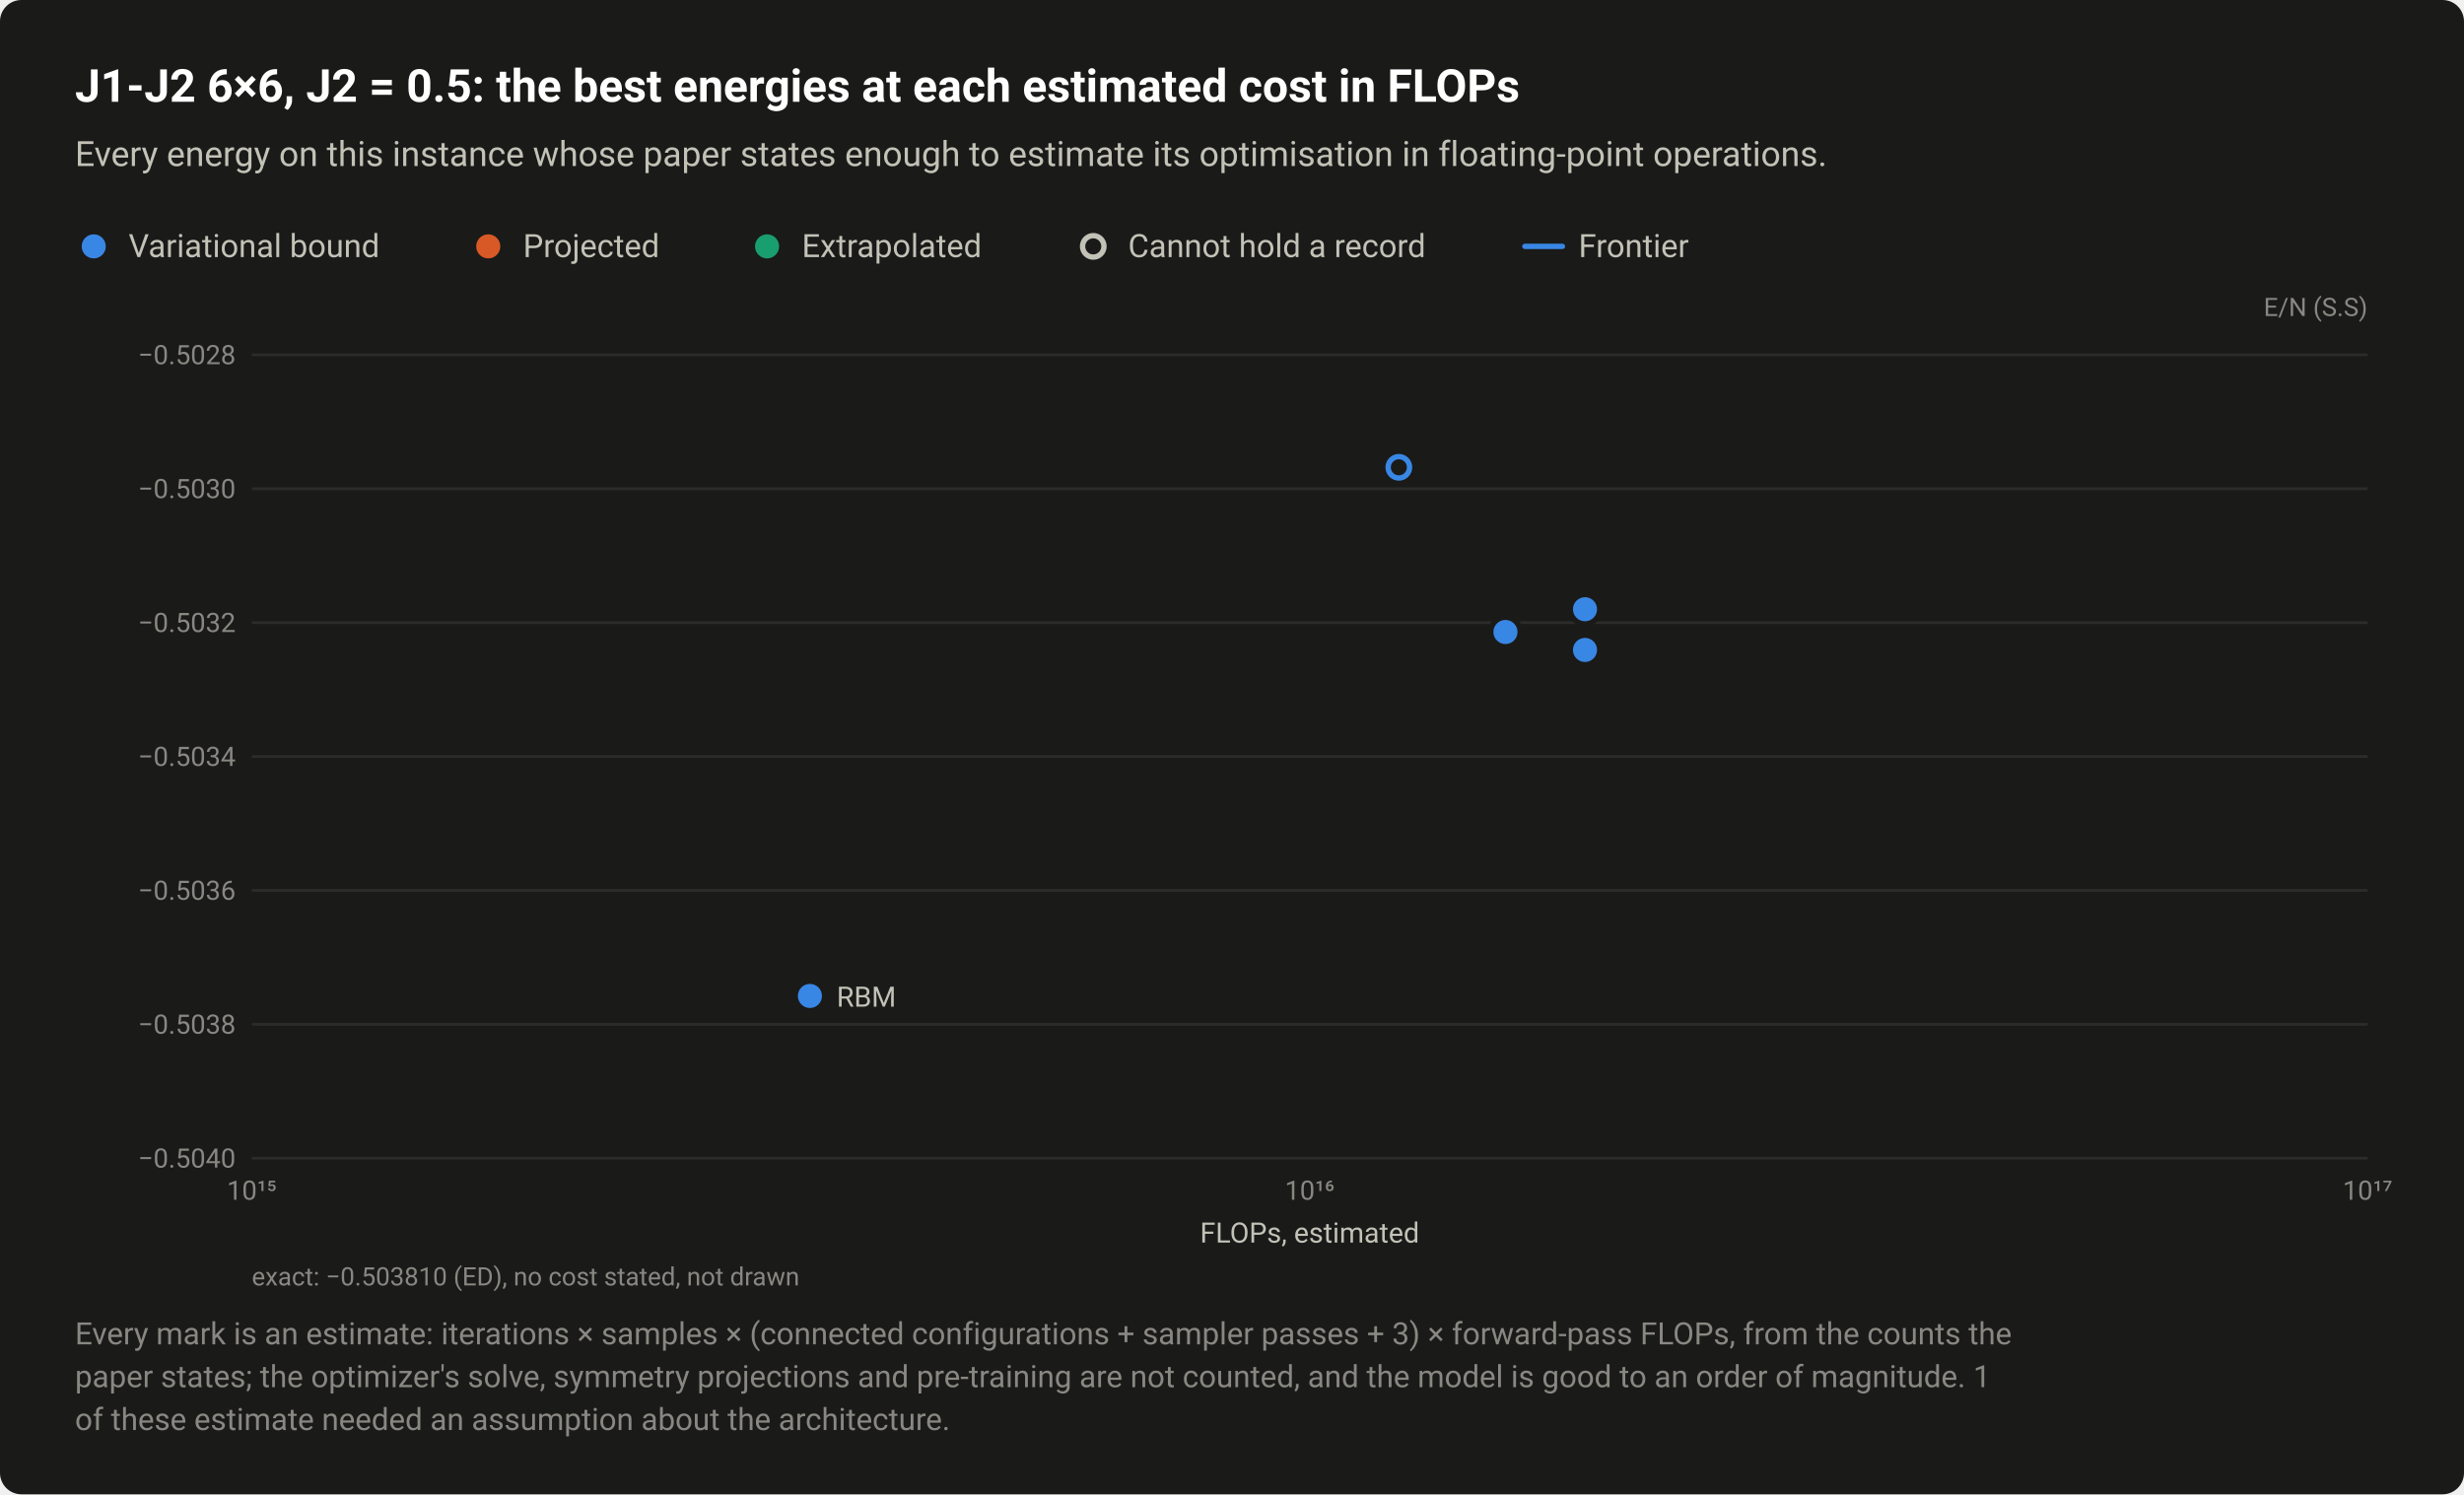
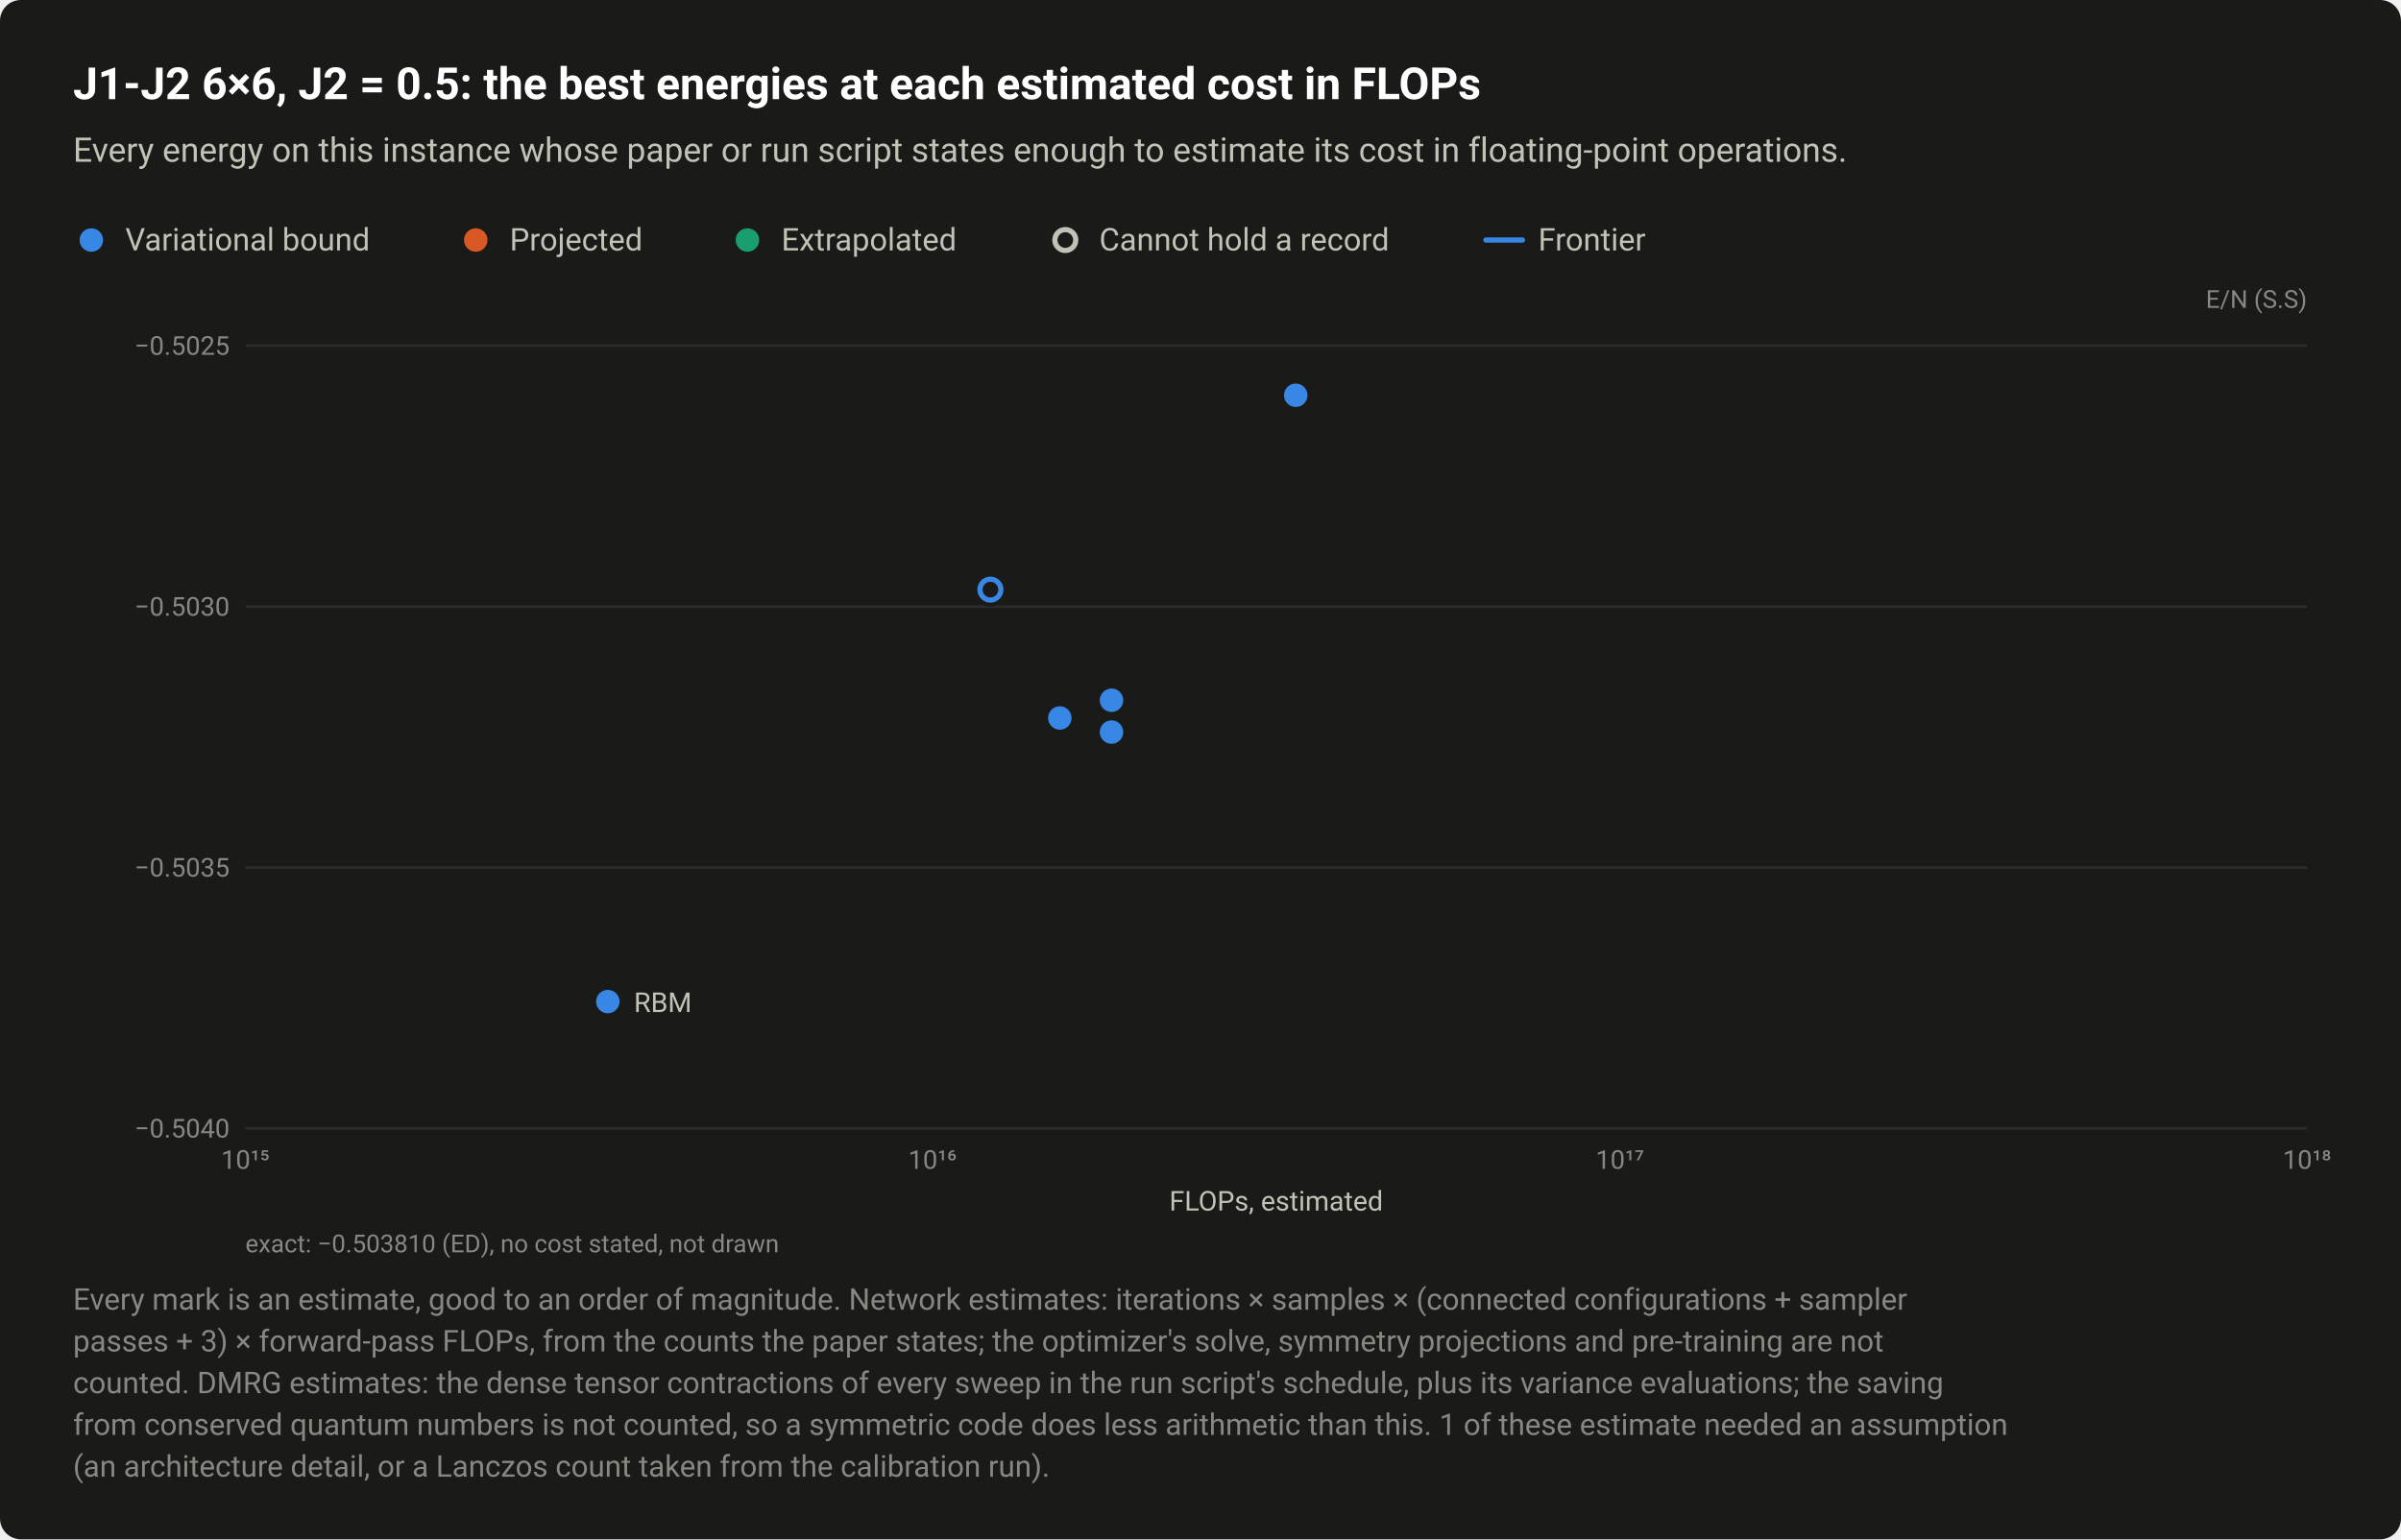
- <svg xmlns="http://www.w3.org/2000/svg" width="920" height="558" viewBox="0 0 920 558" role="img" aria-labelledby="title desc">
+ <svg xmlns="http://www.w3.org/2000/svg" width="920" height="590" viewBox="0 0 920 590" role="img" aria-labelledby="title desc">
  <style>text{font-family:system-ui,-apple-system,"Segoe UI",Roboto,"Helvetica Neue",Arial,sans-serif}</style>
-   <rect width="920" height="558" rx="8" fill="#1a1a19" />
+   <rect width="920" height="590" rx="8" fill="#1a1a19" />
  <text x="28" y="38" font-size="17" fill="#ffffff" font-weight="600">J1-J2 6×6, J2 = 0.5: the best energies at each estimated cost in FLOPs</text>
-   <text x="28" y="62" font-size="13" fill="#c3c2b7">Every energy on this instance whose paper states enough to estimate its optimisation in floating-point operations.</text>
+   <text x="28" y="62" font-size="13" fill="#c3c2b7">Every energy on this instance whose paper or run script states enough to estimate its cost in floating-point operations.</text>
  <circle cx="35" cy="92" r="6.5" fill="#1a1a19" />
  <circle cx="35" cy="92" r="4.5" fill="#3987e5" />
  <text x="48" y="96" font-size="12" fill="#c3c2b7">Variational bound</text>
  <circle cx="182.3" cy="92" r="6.5" fill="#1a1a19" />
  <circle cx="182.3" cy="92" r="4.5" fill="#d95926" />
  <text x="195.3" y="96" font-size="12" fill="#c3c2b7">Projected</text>
  <circle cx="286.4" cy="92" r="6.5" fill="#1a1a19" />
  <circle cx="286.4" cy="92" r="4.5" fill="#199e70" />
  <text x="299.4" y="96" font-size="12" fill="#c3c2b7">Extrapolated</text>
  <circle cx="408.2" cy="92" r="6.5" fill="#1a1a19" />
  <circle cx="408.2" cy="92" r="4" fill="#1a1a19" stroke="#c3c2b7" stroke-width="2" />
  <text x="421.2" y="96" font-size="12" fill="#c3c2b7">Cannot hold a record</text>
  <path d="M569.36 92H583.36" stroke="#3987e5" stroke-width="2" stroke-linecap="round" />
  <text x="589.4" y="96" font-size="12" fill="#c3c2b7">Frontier</text>
  <text x="884" y="118" font-size="9.5" fill="#898781" text-anchor="end">E/N (S.S)</text>
  <path d="M94 432.5H884" stroke="#2c2c2a" stroke-width="1" />
  <text x="88" y="436" font-size="10" fill="#898781" text-anchor="end" style="font-variant-numeric:tabular-nums">−0.5040</text>
-   <path d="M94 382.5H884" stroke="#2c2c2a" stroke-width="1" />
-   <text x="88" y="386" font-size="10" fill="#898781" text-anchor="end" style="font-variant-numeric:tabular-nums">−0.5038</text>
  <path d="M94 332.5H884" stroke="#2c2c2a" stroke-width="1" />
-   <text x="88" y="336" font-size="10" fill="#898781" text-anchor="end" style="font-variant-numeric:tabular-nums">−0.5036</text>
-   <path d="M94 282.5H884" stroke="#2c2c2a" stroke-width="1" />
-   <text x="88" y="286" font-size="10" fill="#898781" text-anchor="end" style="font-variant-numeric:tabular-nums">−0.5034</text>
+   <text x="88" y="336" font-size="10" fill="#898781" text-anchor="end" style="font-variant-numeric:tabular-nums">−0.5035</text>
  <path d="M94 232.5H884" stroke="#2c2c2a" stroke-width="1" />
-   <text x="88" y="236" font-size="10" fill="#898781" text-anchor="end" style="font-variant-numeric:tabular-nums">−0.5032</text>
-   <path d="M94 182.5H884" stroke="#2c2c2a" stroke-width="1" />
-   <text x="88" y="186" font-size="10" fill="#898781" text-anchor="end" style="font-variant-numeric:tabular-nums">−0.5030</text>
+   <text x="88" y="236" font-size="10" fill="#898781" text-anchor="end" style="font-variant-numeric:tabular-nums">−0.5030</text>
  <path d="M94 132.5H884" stroke="#2c2c2a" stroke-width="1" />
-   <text x="88" y="136" font-size="10" fill="#898781" text-anchor="end" style="font-variant-numeric:tabular-nums">−0.5028</text>
+   <text x="88" y="136" font-size="10" fill="#898781" text-anchor="end" style="font-variant-numeric:tabular-nums">−0.5025</text>
  <text x="94" y="448" font-size="10" fill="#898781" text-anchor="middle" style="font-variant-numeric:tabular-nums">10¹⁵</text>
-   <text x="489" y="448" font-size="10" fill="#898781" text-anchor="middle" style="font-variant-numeric:tabular-nums">10¹⁶</text>
-   <text x="884" y="448" font-size="10" fill="#898781" text-anchor="middle" style="font-variant-numeric:tabular-nums">10¹⁷</text>
+   <text x="357.3" y="448" font-size="10" fill="#898781" text-anchor="middle" style="font-variant-numeric:tabular-nums">10¹⁶</text>
+   <text x="620.7" y="448" font-size="10" fill="#898781" text-anchor="middle" style="font-variant-numeric:tabular-nums">10¹⁷</text>
+   <text x="884" y="448" font-size="10" fill="#898781" text-anchor="middle" style="font-variant-numeric:tabular-nums">10¹⁸</text>
  <a class="pt" href="/instances/#r-J1J2_square_36_P_0_5-a50ea934">
-     <circle cx="522.3" cy="174.5" r="6.5" fill="#1a1a19" />
-     <circle cx="522.3" cy="174.5" r="4" fill="#1a1a19" stroke="#3987e5" stroke-width="2" />
+     <circle cx="379.5" cy="226" r="6.5" fill="#1a1a19" />
+     <circle cx="379.5" cy="226" r="4" fill="#1a1a19" stroke="#3987e5" stroke-width="2" />
  </a>
  <a class="pt" href="/instances/#r-J1J2_square_36_P_0_5-40590522">
-     <circle cx="302.4" cy="371.9" r="6.5" fill="#1a1a19" />
-     <circle cx="302.4" cy="371.9" r="4.5" fill="#3987e5" />
+     <circle cx="232.9" cy="383.9" r="6.5" fill="#1a1a19" />
+     <circle cx="232.9" cy="383.9" r="4.5" fill="#3987e5" />
+   </a>
+   <a class="pt" href="/instances/#r-J1J2_square_36_P_0_5-7c4038d0">
+     <circle cx="496.5" cy="151.5" r="6.5" fill="#1a1a19" />
+     <circle cx="496.5" cy="151.5" r="4.5" fill="#3987e5" />
  </a>
  <a class="pt" href="/instances/#r-J1J2_square_36_P_0_5-032ac67d">
-     <circle cx="591.8" cy="227.5" r="6.5" fill="#1a1a19" />
-     <circle cx="591.8" cy="227.5" r="4.5" fill="#3987e5" />
+     <circle cx="425.9" cy="268.4" r="6.5" fill="#1a1a19" />
+     <circle cx="425.9" cy="268.4" r="4.5" fill="#3987e5" />
  </a>
  <a class="pt" href="/instances/#r-J1J2_square_36_P_0_5-5988ccac">
-     <circle cx="591.8" cy="242.7" r="6.5" fill="#1a1a19" />
-     <circle cx="591.8" cy="242.7" r="4.5" fill="#3987e5" />
+     <circle cx="425.9" cy="280.6" r="6.5" fill="#1a1a19" />
+     <circle cx="425.9" cy="280.6" r="4.5" fill="#3987e5" />
  </a>
  <a class="pt" href="/instances/#r-J1J2_square_36_P_0_5-8caa8a73">
-     <circle cx="562.1" cy="236" r="6.5" fill="#1a1a19" />
-     <circle cx="562.1" cy="236" r="4.5" fill="#3987e5" />
+     <circle cx="406.1" cy="275.2" r="6.5" fill="#1a1a19" />
+     <circle cx="406.1" cy="275.2" r="4.5" fill="#3987e5" />
  </a>
-   <text x="312.4" y="375.9" font-size="10.5" fill="#c3c2b7" text-anchor="start">RBM</text>
+   <text x="242.9" y="387.9" font-size="10.5" fill="#c3c2b7" text-anchor="start">RBM</text>
  <text x="489" y="464" font-size="10.5" fill="#c3c2b7" text-anchor="middle">FLOPs, estimated</text>
  <text x="94" y="480" font-size="9.5" fill="#898781">exact: −0.503810 (ED), no cost stated, not drawn</text>
-   <text x="28" y="502" font-size="11.5" fill="#898781">Every mark is an estimate: iterations × samples × (connected configurations + sampler passes + 3) × forward-pass FLOPs, from the counts the</text>
-   <text x="28" y="518" font-size="11.5" fill="#898781">paper states; the optimizer's solve, symmetry projections and pre-training are not counted, and the model is good to an order of magnitude. 1</text>
-   <text x="28" y="534" font-size="11.5" fill="#898781">of these estimate needed an assumption about the architecture.</text>
+   <text x="28" y="502" font-size="11.5" fill="#898781">Every mark is an estimate, good to an order of magnitude. Network estimates: iterations × samples × (connected configurations + sampler</text>
+   <text x="28" y="518" font-size="11.5" fill="#898781">passes + 3) × forward-pass FLOPs, from the counts the paper states; the optimizer's solve, symmetry projections and pre-training are not</text>
+   <text x="28" y="534" font-size="11.5" fill="#898781">counted. DMRG estimates: the dense tensor contractions of every sweep in the run script's schedule, plus its variance evaluations; the saving</text>
+   <text x="28" y="550" font-size="11.5" fill="#898781">from conserved quantum numbers is not counted, so a symmetric code does less arithmetic than this. 1 of these estimate needed an assumption</text>
+   <text x="28" y="566" font-size="11.5" fill="#898781">(an architecture detail, or a Lanczos count taken from the calibration run).</text>
</svg>
